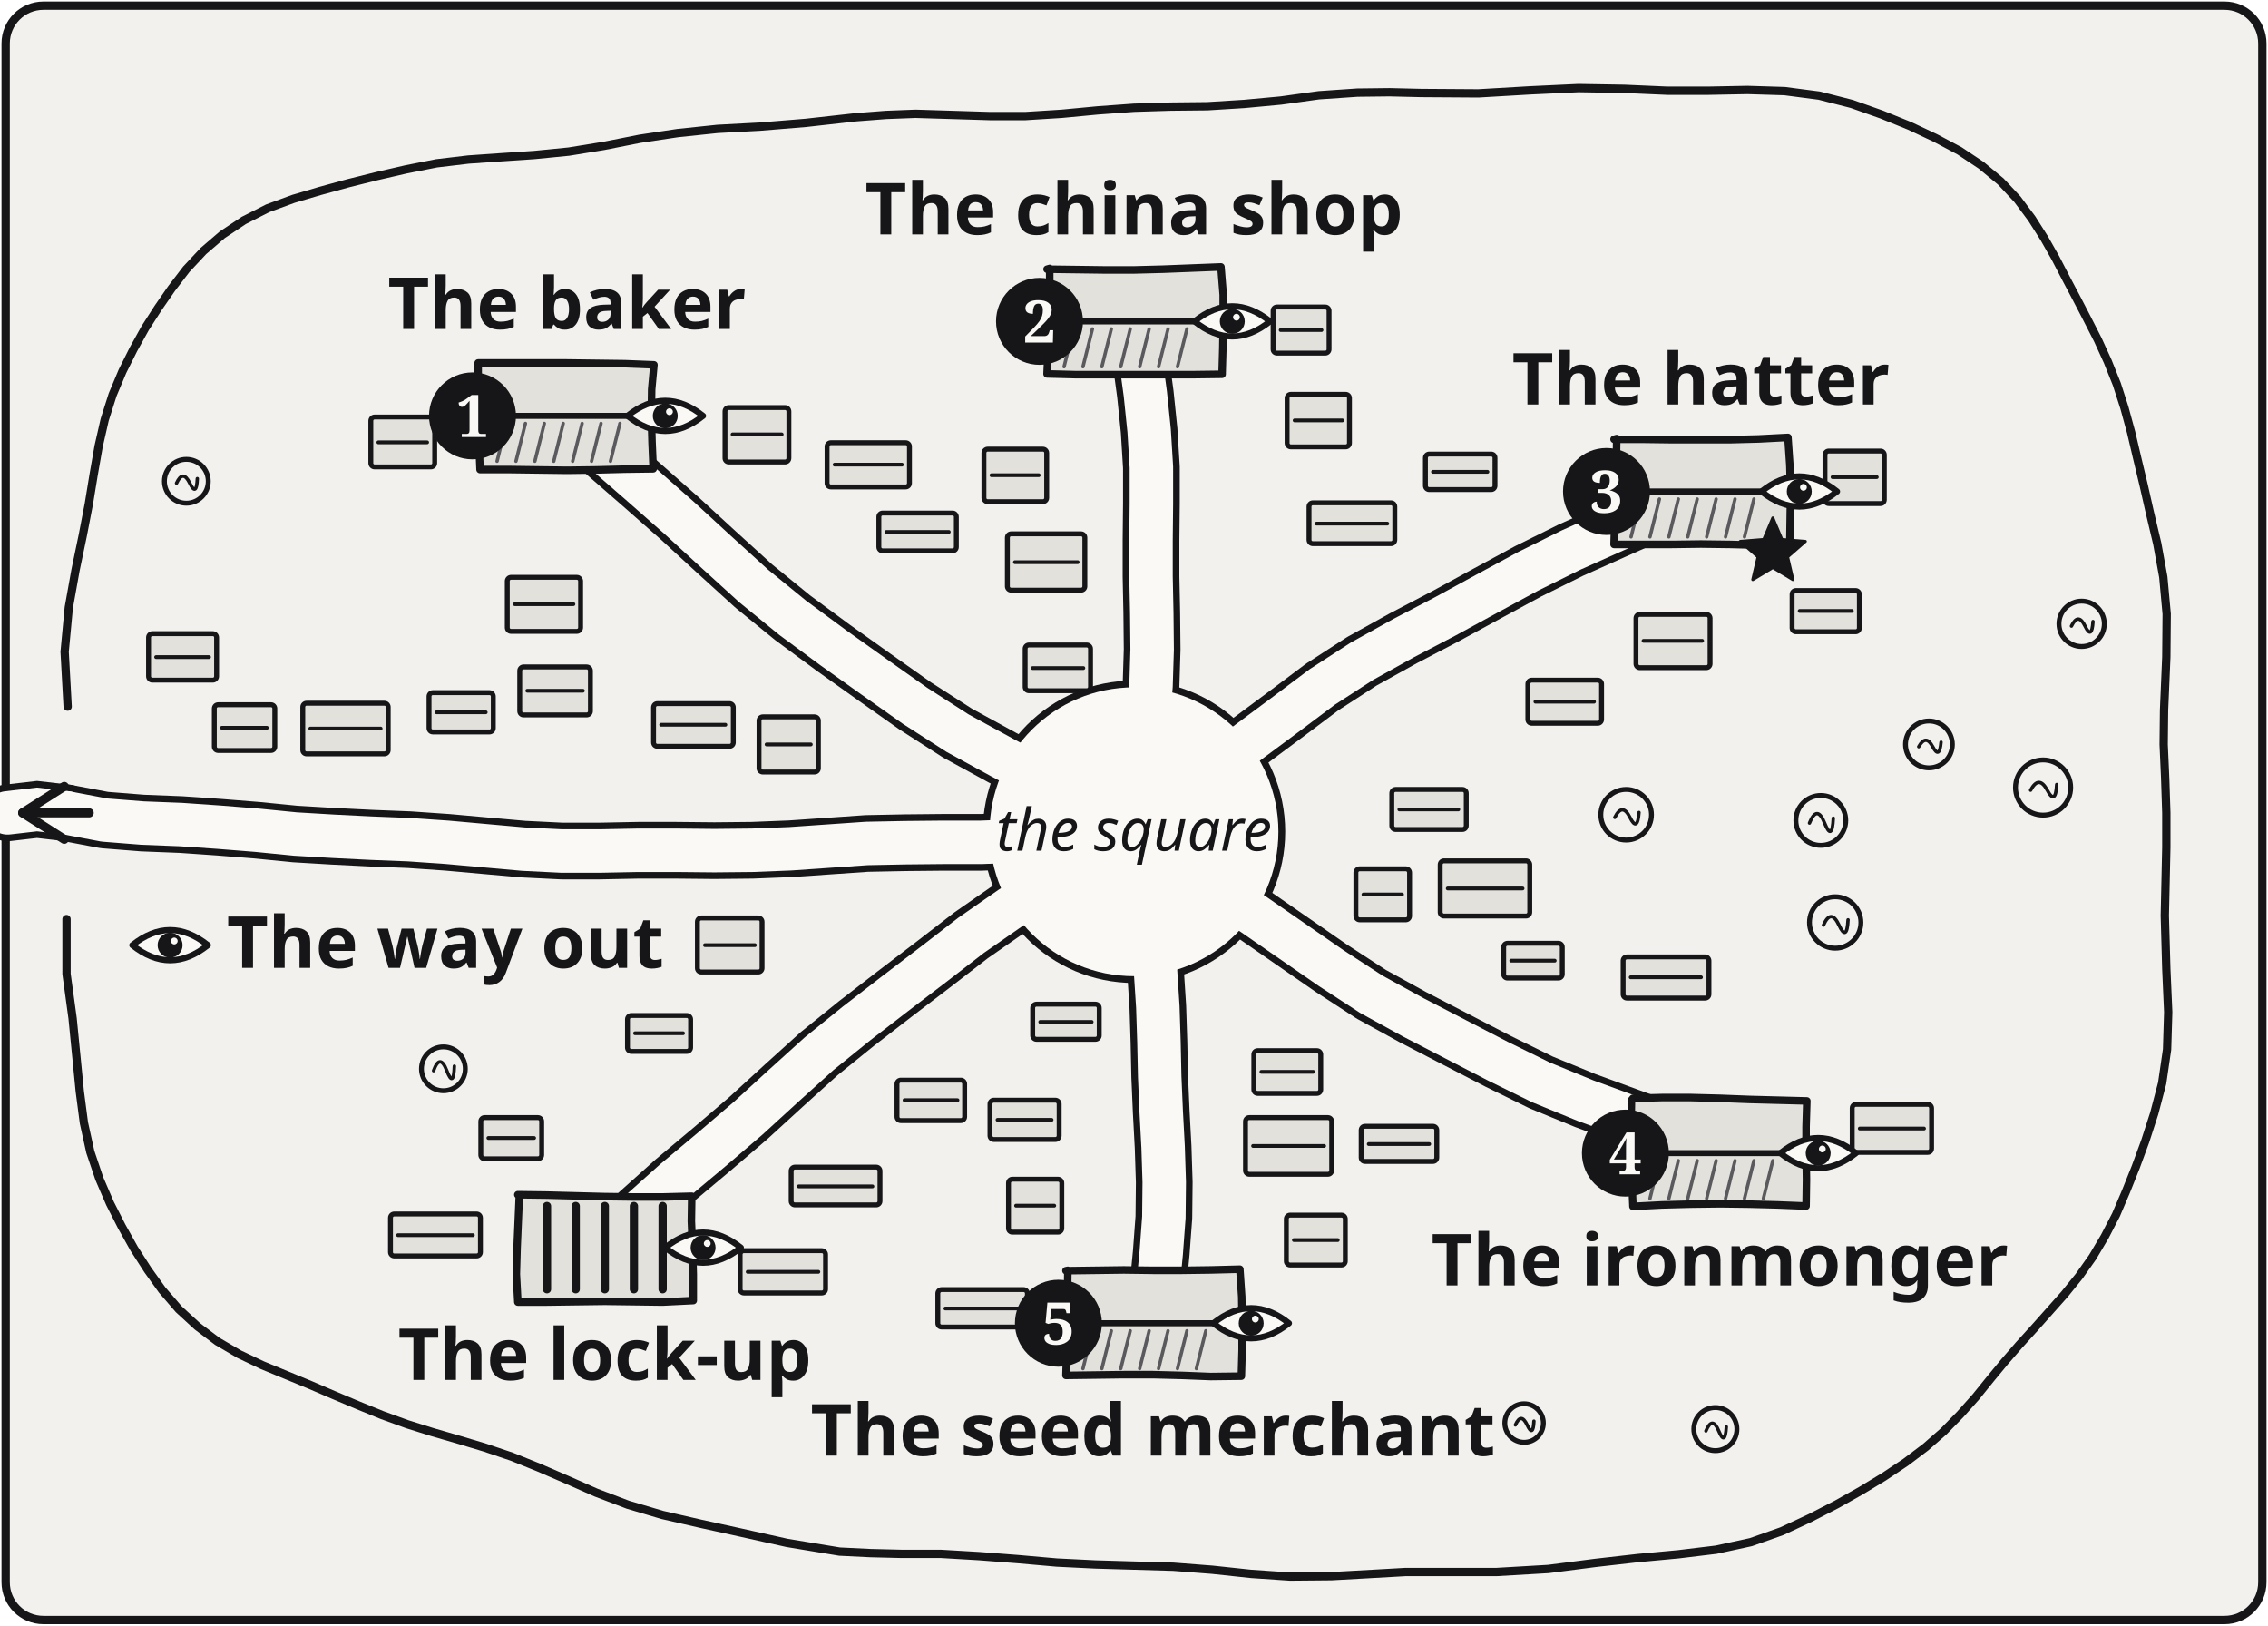
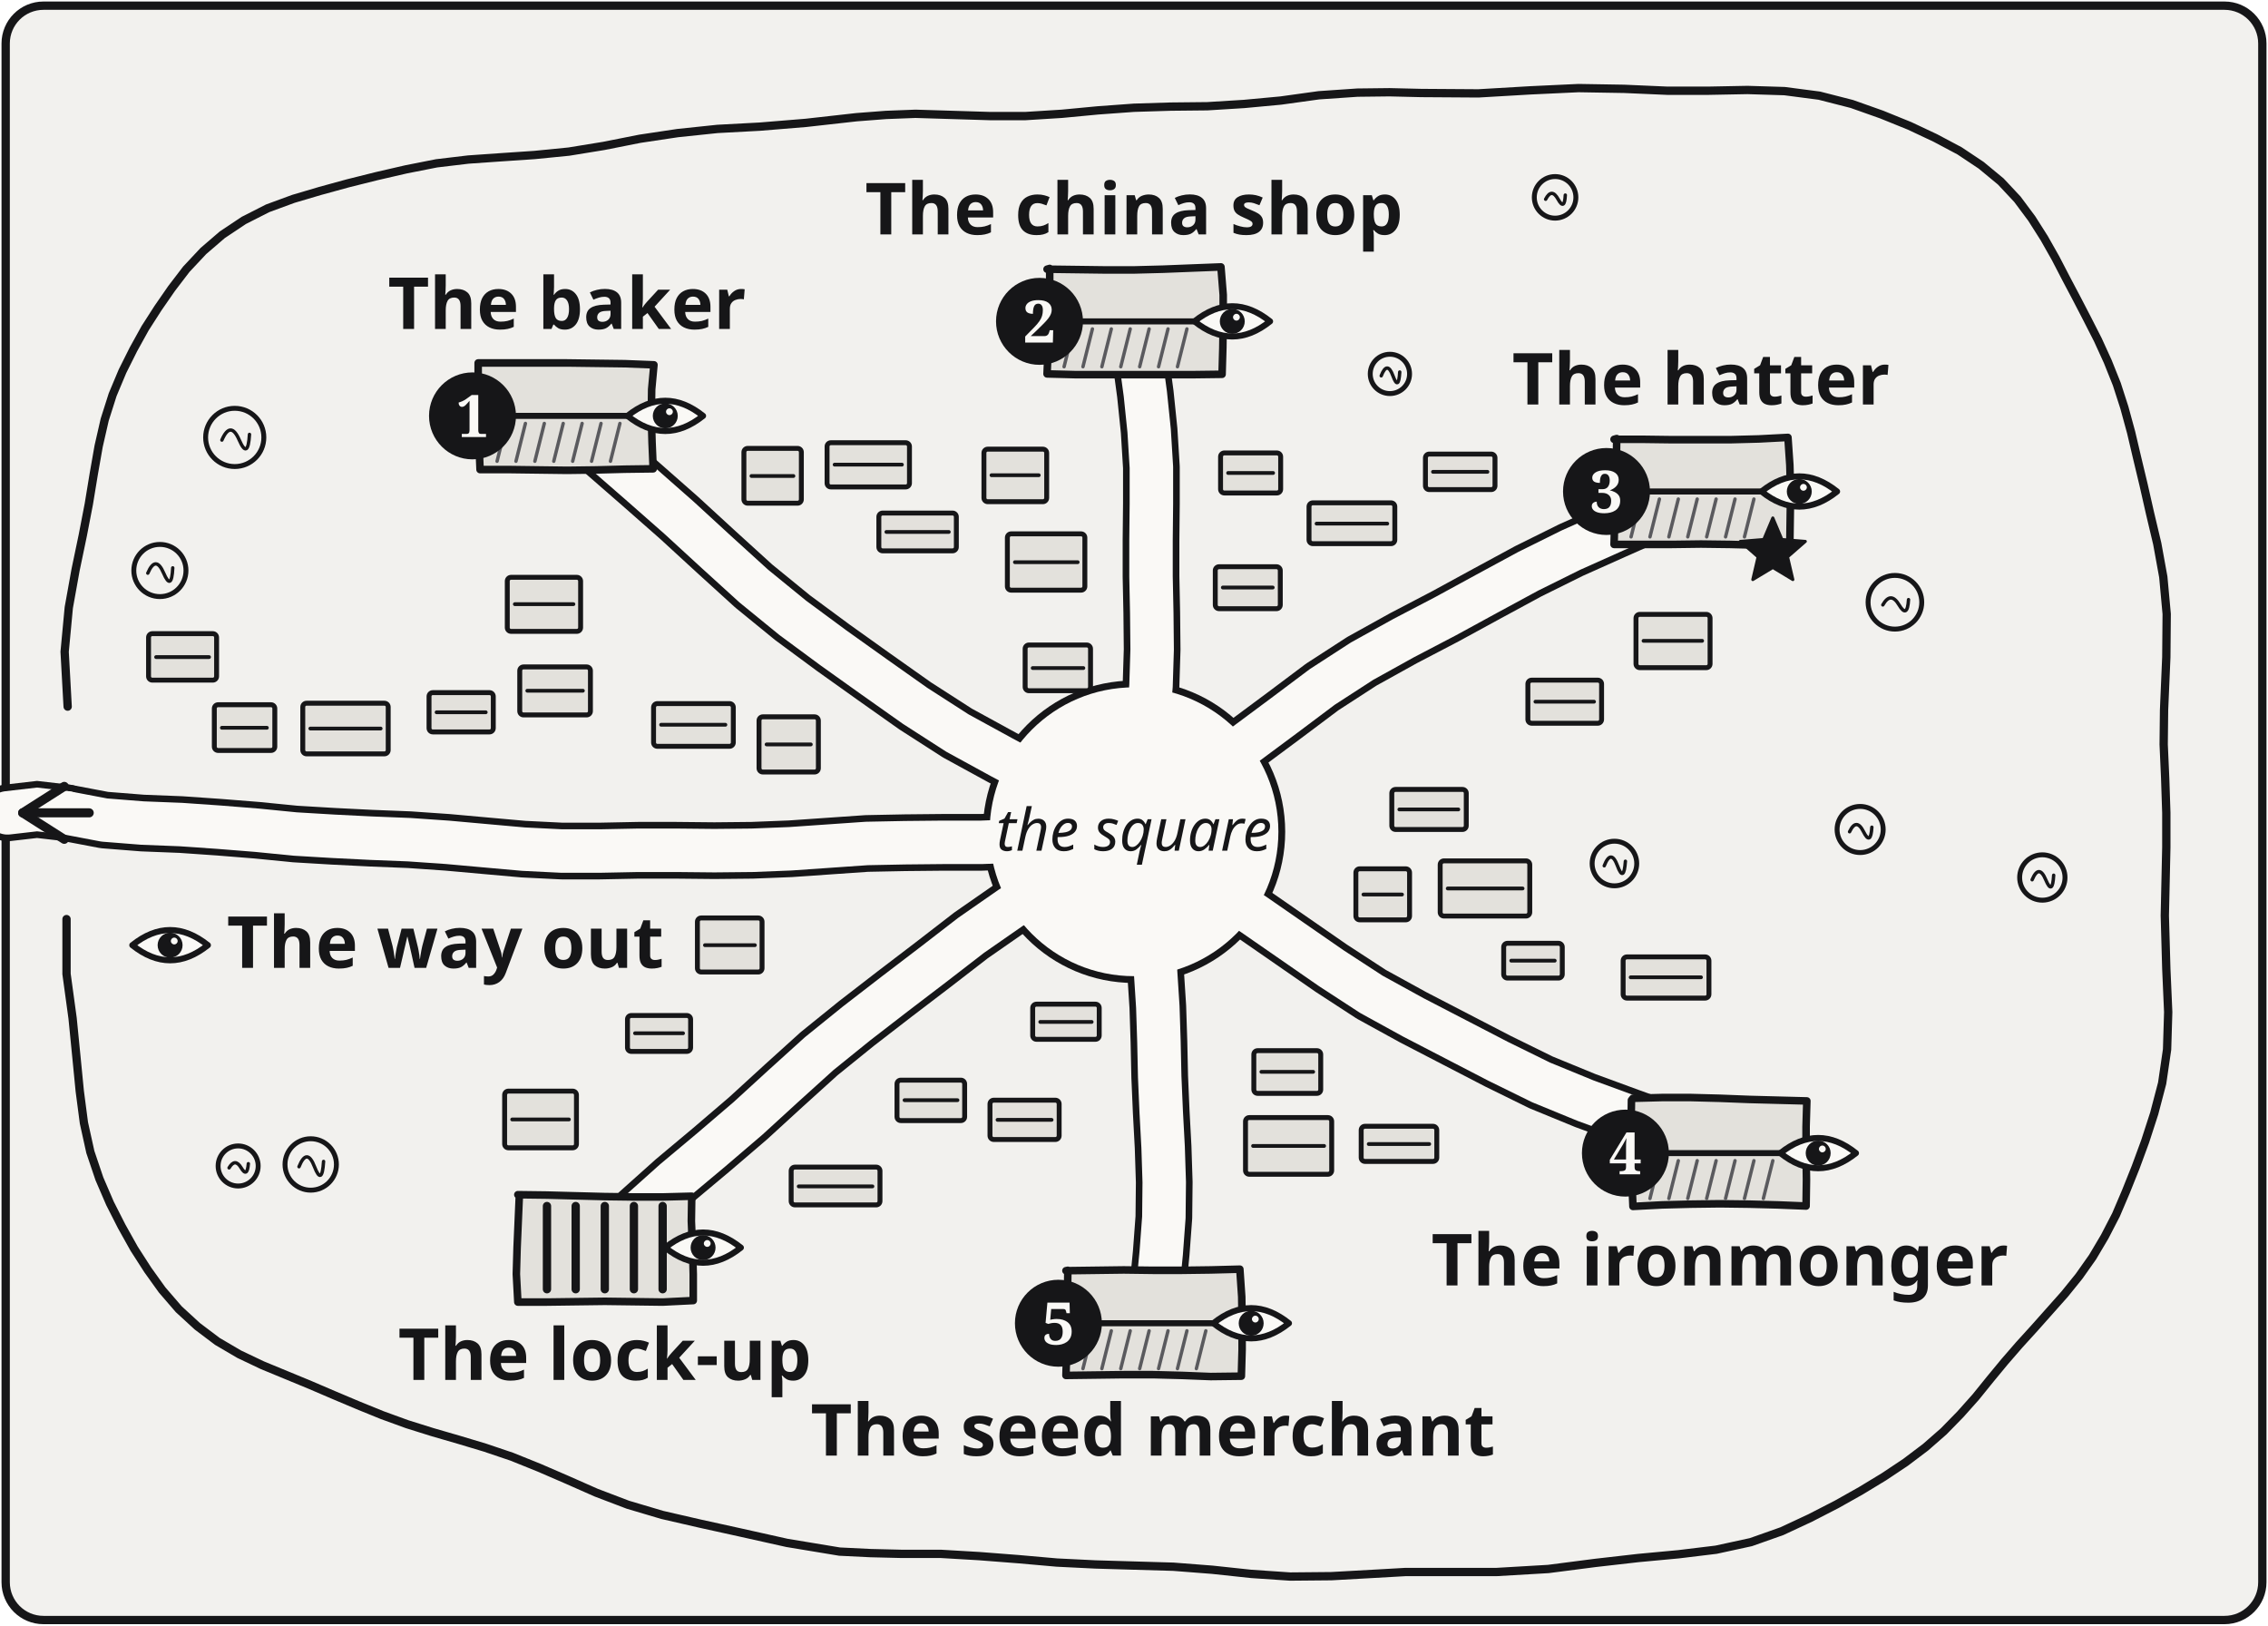
<svg xmlns="http://www.w3.org/2000/svg" viewBox="0 0 600 430" role="img" aria-labelledby="map-thistlewick-title">
  <rect x="1.5" y="1.5" width="597" height="427" rx="10" fill="#f2f1ee" stroke="#161618" stroke-width="2.2" />
  <path d="M17.9 186.9 L17.1 172.4 L18.2 160.7 L20 150.7 L21.9 141.6 L23.5 133.3 L24.8 125.4 L26.1 118 L27.7 111 L29.8 104.4 L32.4 98.2 L35.3 92.4 L38.4 86.8 L41.8 81.5 L45.4 76.3 L49.3 71.2 L53.8 66.4 L58.8 62.1 L64.5 58.3 L70.8 55.1 L77.6 52.6 L84.7 50.5 L92 48.5 L99.6 46.6 L107.4 44.8 L115.5 43.2 L123.9 42.2 L132.5 41.6 L141.4 41 L150.5 40.1 L159.7 38.6 L169.3 36.7 L179.3 35.2 L189.8 34.1 L201 33.5 L213.2 32.5 L226.6 31 L234.4 30.4 L242.2 30.1 L252 30.4 L261.8 30.7 L271.3 30.7 L280.9 30.1 L290.4 29.2 L300 28.5 L309.7 28.2 L319.4 28.1 L329.1 27.5 L338.8 26.6 L348.9 25.2 L359.1 24.5 L367.6 24.4 L376 24.6 L391.1 24.7 L404.8 23.9 L417.6 23.3 L429.7 23.5 L441.1 24 L451.9 24 L462.3 23.8 L472.1 24.1 L481.3 25.3 L489.9 27.5 L497.8 30.3 L505.2 33.3 L512 36.5 L518.4 39.9 L524.1 43.7 L529.3 48 L533.7 52.7 L537.5 57.8 L540.8 63 L543.8 68.3 L546.6 73.7 L549.4 79 L552.2 84.4 L555 89.9 L557.6 95.6 L560 101.6 L562 107.8 L563.8 114.4 L565.4 121.2 L567.1 128.3 L568.8 135.8 L570.7 143.8 L572.3 152.6 L573.2 162.4 L573.1 173.8 L572.5 187.8 L572.4 196.9 L572.8 205.9 L573.1 215 L573.1 224.1 L572.9 233.2 L572.7 242.2 L573.1 256.3 L573.6 267.7 L573.3 277.6 L572 286.5 L569.9 294.5 L567.5 301.9 L565 308.7 L562.4 315.2 L559.8 321.3 L556.8 327.1 L553.6 332.5 L550 337.6 L546.2 342.3 L542.2 346.8 L538.2 351.3 L534.2 355.7 L530.3 360.2 L526.5 364.8 L522.7 369.5 L518.6 374.1 L514.2 378.6 L509.4 382.8 L504.1 386.8 L498.4 390.6 L492.3 394.3 L485.9 397.9 L478.9 401.5 L471.4 405 L463.2 407.9 L454 409.9 L444.1 411.1 L433.4 412.1 L422 413.4 L409.6 415 L395.9 415.8 L388.2 415.8 L380.6 415.8 L371.8 415.8 L363 416.3 L352.2 416.9 L341.3 417 L331 416.3 L320.7 415.2 L310.4 414.4 L300 414.1 L289.8 413.8 L279.6 413.3 L269.4 412.4 L259.1 411.6 L248.9 411 L238.5 411 L230.3 410.8 L222.1 410.4 L208.2 408.1 L196.1 405.4 L185.2 403 L175.2 400.7 L166.1 398 L157.7 394.8 L150 391.4 L142.6 388.2 L135.4 385.3 L128.3 382.9 L121.3 380.8 L114.4 378.8 L107.7 376.7 L101.1 374.3 L94.7 371.7 L88.3 369 L82 366.3 L75.7 363.7 L69.4 361.1 L63.3 358.2 L57.5 354.8 L52.2 350.8 L47.3 346.3 L42.9 341.2 L39.1 335.9 L35.5 330.3 L32.2 324.4 L29.1 318.3 L26.3 311.8 L23.9 304.7 L22.2 297 L21.1 288.6 L20.2 279.4 L19.2 269.3 L17.6 257.6 L17.6 243.1" fill="none" stroke="#161618" stroke-width="2.2" stroke-linecap="round" />
  <path d="M300 220 L288.4 213.2 L276.8 206.6 L265 200.3 L253.3 193.9 L242.1 186.7 L231.2 179 L220.4 171.3 L209.7 163.4 L199.4 155 L189.5 146 L179.7 137 L169.7 128.2 L159.6 119.4 L150 110" fill="none" stroke="#161618" stroke-width="15" stroke-linecap="round" stroke-linejoin="round" />
  <path d="M300 220 L301.6 210.4 L302.7 200.7 L303.7 191.1 L304.5 181.4 L304.8 171.8 L304.7 162.1 L304.5 152.5 L304.5 142.9 L304.6 133.2 L304.6 123.6 L304 113.9 L303 104.2 L301.7 94.6 L300 85" fill="none" stroke="#161618" stroke-width="15" stroke-linecap="round" stroke-linejoin="round" />
  <path d="M300 220 L309.8 212 L319.6 204.2 L329.7 196.7 L339.8 189.2 L349.8 181.7 L360.3 174.9 L371.3 168.8 L382.4 163 L393.4 157 L404.3 151.1 L415.6 145.5 L427 140.4 L438.5 135.3 L450 130" fill="none" stroke="#161618" stroke-width="15" stroke-linecap="round" stroke-linejoin="round" />
  <path d="M300 220 L310.2 227.6 L320.8 234.8 L331.4 241.7 L341.8 248.9 L352.2 256.1 L362.8 263 L373.9 269.1 L385.1 274.9 L396.3 280.7 L407.7 286.3 L419.4 291.1 L431.4 295.5 L443.3 299.8 L455 305" fill="none" stroke="#161618" stroke-width="15" stroke-linecap="round" stroke-linejoin="round" />
  <path d="M300 220 L301.8 229.2 L303.2 238.5 L304.6 247.7 L305.7 257 L306.3 266.3 L306.6 275.6 L306.8 284.8 L307.2 294.1 L307.7 303.4 L308 312.7 L307.9 322 L307.2 331.4 L306.3 340.7 L305 350" fill="none" stroke="#161618" stroke-width="15" stroke-linecap="round" stroke-linejoin="round" />
  <path d="M300 220 L289.4 227.1 L278.3 233.5 L267.4 240.1 L256.9 247.4 L246.8 255.2 L236.7 262.9 L226.6 270.7 L216.7 278.7 L207.3 287.2 L197.9 295.8 L188.2 304.1 L178.4 312.3 L168.9 320.8 L160 330" fill="none" stroke="#161618" stroke-width="15" stroke-linecap="round" stroke-linejoin="round" />
  <path d="M300 220 L289.9 220.9 L279.8 221.7 L269.7 222.4 L259.6 222.8 L249.5 222.8 L239.4 222.9 L229.3 223.1 L219.2 223.8 L209.1 224.5 L199 224.9 L189 225 L178.9 224.9 L168.8 224.9 L158.7 225.1 L148.6 225.1 L138.5 224.6 L128.4 223.7 L118.4 222.8 L108.3 222.1 L98.2 221.7 L88.2 221.2 L78.1 220.6 L68 219.6 L58 218.8 L47.9 218.1 L37.7 217.7 L27.6 216.9 L17.6 215" fill="none" stroke="#161618" stroke-width="15" stroke-linecap="round" stroke-linejoin="round" />
  <path d="M17.6 215 L9.8 214.1 L2 215" fill="none" stroke="#161618" stroke-width="15" stroke-linecap="round" />
  <circle cx="300" cy="220" r="40" fill="#161618" />
  <path d="M300 220 L288.4 213.2 L276.8 206.6 L265 200.3 L253.3 193.9 L242.1 186.7 L231.2 179 L220.4 171.3 L209.7 163.4 L199.4 155 L189.5 146 L179.7 137 L169.7 128.2 L159.6 119.4 L150 110" fill="none" stroke="#faf9f6" stroke-width="11.5" stroke-linecap="round" stroke-linejoin="round" />
  <path d="M300 220 L301.6 210.4 L302.7 200.7 L303.7 191.1 L304.5 181.4 L304.8 171.8 L304.7 162.1 L304.5 152.5 L304.5 142.9 L304.6 133.2 L304.6 123.6 L304 113.9 L303 104.2 L301.7 94.6 L300 85" fill="none" stroke="#faf9f6" stroke-width="11.5" stroke-linecap="round" stroke-linejoin="round" />
  <path d="M300 220 L309.8 212 L319.6 204.2 L329.7 196.7 L339.8 189.2 L349.8 181.7 L360.3 174.9 L371.3 168.8 L382.4 163 L393.4 157 L404.3 151.1 L415.6 145.5 L427 140.4 L438.5 135.3 L450 130" fill="none" stroke="#faf9f6" stroke-width="11.5" stroke-linecap="round" stroke-linejoin="round" />
  <path d="M300 220 L310.2 227.6 L320.8 234.8 L331.4 241.7 L341.8 248.9 L352.2 256.1 L362.8 263 L373.9 269.1 L385.1 274.9 L396.3 280.7 L407.7 286.3 L419.4 291.1 L431.4 295.5 L443.3 299.8 L455 305" fill="none" stroke="#faf9f6" stroke-width="11.5" stroke-linecap="round" stroke-linejoin="round" />
  <path d="M300 220 L301.8 229.2 L303.2 238.5 L304.6 247.7 L305.7 257 L306.3 266.3 L306.6 275.6 L306.8 284.8 L307.2 294.1 L307.7 303.4 L308 312.7 L307.9 322 L307.2 331.4 L306.3 340.7 L305 350" fill="none" stroke="#faf9f6" stroke-width="11.5" stroke-linecap="round" stroke-linejoin="round" />
  <path d="M300 220 L289.4 227.1 L278.3 233.5 L267.4 240.1 L256.9 247.4 L246.8 255.2 L236.7 262.9 L226.6 270.7 L216.7 278.7 L207.3 287.2 L197.9 295.8 L188.2 304.1 L178.4 312.3 L168.9 320.8 L160 330" fill="none" stroke="#faf9f6" stroke-width="11.5" stroke-linecap="round" stroke-linejoin="round" />
  <path d="M300 220 L289.9 220.9 L279.8 221.7 L269.7 222.4 L259.6 222.8 L249.5 222.8 L239.4 222.9 L229.3 223.1 L219.2 223.8 L209.1 224.5 L199 224.9 L189 225 L178.9 224.9 L168.8 224.9 L158.7 225.1 L148.6 225.1 L138.5 224.6 L128.4 223.7 L118.4 222.8 L108.3 222.1 L98.2 221.7 L88.2 221.2 L78.1 220.6 L68 219.6 L58 218.8 L47.9 218.1 L37.7 217.7 L27.6 216.9 L17.6 215" fill="none" stroke="#faf9f6" stroke-width="11.5" stroke-linecap="round" stroke-linejoin="round" />
  <path d="M17.6 215 L9.8 214.1 L2 215" fill="none" stroke="#faf9f6" stroke-width="11.5" stroke-linecap="round" />
  <circle cx="300" cy="220" r="38.2" fill="#faf9f6" />
  <rect x="266.5" y="141.2" width="20.5" height="14.9" rx="1" fill="#e3e1dc" stroke="#161618" stroke-width="1.3" />
  <path d="M268.5 148.7 L285.1 148.7" stroke="#161618" stroke-width="1" stroke-linecap="round" />
  <rect x="346.3" y="133" width="22.7" height="10.8" rx="1" fill="#e3e1dc" stroke="#161618" stroke-width="1.3" />
  <path d="M348.3 138.5 L367 138.5" stroke="#161618" stroke-width="1" stroke-linecap="round" />
  <rect x="134.2" y="152.7" width="19.4" height="14.3" rx="1" fill="#e3e1dc" stroke="#161618" stroke-width="1.3" />
  <path d="M136.2 159.8 L151.7 159.8" stroke="#161618" stroke-width="1" stroke-linecap="round" />
  <rect x="39.3" y="167.6" width="18" height="12.3" rx="1" fill="#e3e1dc" stroke="#161618" stroke-width="1.3" />
  <path d="M41.3 173.8 L55.3 173.8" stroke="#161618" stroke-width="1" stroke-linecap="round" />
-   <rect x="248.1" y="341.1" width="23.7" height="9.9" rx="1" fill="#e3e1dc" stroke="#161618" stroke-width="1.3" />
-   <path d="M250.1 346.1 L269.8 346.1" stroke="#161618" stroke-width="1" stroke-linecap="round" />
  <rect x="329.5" y="295.6" width="22.8" height="15" rx="1" fill="#e3e1dc" stroke="#161618" stroke-width="1.3" />
  <path d="M331.5 303.1 L350.3 303.1" stroke="#161618" stroke-width="1" stroke-linecap="round" />
  <rect x="381" y="227.7" width="23.7" height="14.6" rx="1" fill="#e3e1dc" stroke="#161618" stroke-width="1.3" />
  <path d="M383 235 L402.8 235" stroke="#161618" stroke-width="1" stroke-linecap="round" />
  <rect x="172.9" y="186.1" width="21.1" height="11.3" rx="1" fill="#e3e1dc" stroke="#161618" stroke-width="1.3" />
  <path d="M174.9 191.7 L191.9 191.7" stroke="#161618" stroke-width="1" stroke-linecap="round" />
  <rect x="432.8" y="162.5" width="19.6" height="14.1" rx="1" fill="#e3e1dc" stroke="#161618" stroke-width="1.3" />
  <path d="M434.8 169.5 L450.3 169.5" stroke="#161618" stroke-width="1" stroke-linecap="round" />
  <rect x="56.7" y="186.4" width="16" height="12.1" rx="1" fill="#e3e1dc" stroke="#161618" stroke-width="1.3" />
  <path d="M58.7 192.5 L70.6 192.5" stroke="#161618" stroke-width="1" stroke-linecap="round" />
  <rect x="377.1" y="120.1" width="18.4" height="9.4" rx="1" fill="#e3e1dc" stroke="#161618" stroke-width="1.3" />
  <path d="M379.1 124.8 L393.5 124.8" stroke="#161618" stroke-width="1" stroke-linecap="round" />
-   <rect x="340.5" y="104.3" width="16.5" height="13.9" rx="1" fill="#e3e1dc" stroke="#161618" stroke-width="1.3" />
-   <path d="M342.5 111.2 L355.1 111.2" stroke="#161618" stroke-width="1" stroke-linecap="round" />
  <rect x="397.8" y="249.5" width="15.5" height="9.2" rx="1" fill="#e3e1dc" stroke="#161618" stroke-width="1.3" />
  <path d="M399.8 254.1 L411.3 254.1" stroke="#161618" stroke-width="1" stroke-linecap="round" />
  <rect x="261.9" y="291" width="18.3" height="10.4" rx="1" fill="#e3e1dc" stroke="#161618" stroke-width="1.3" />
  <path d="M263.9 296.2 L278.2 296.2" stroke="#161618" stroke-width="1" stroke-linecap="round" />
  <rect x="260.3" y="118.8" width="16.6" height="13.9" rx="1" fill="#e3e1dc" stroke="#161618" stroke-width="1.3" />
  <path d="M262.3 125.7 L274.8 125.7" stroke="#161618" stroke-width="1" stroke-linecap="round" />
-   <rect x="340.3" y="321.4" width="15.6" height="13.2" rx="1" fill="#e3e1dc" stroke="#161618" stroke-width="1.3" />
-   <path d="M342.3 328 L353.9 328" stroke="#161618" stroke-width="1" stroke-linecap="round" />
-   <rect x="191.8" y="107.8" width="16.9" height="14.4" rx="1" fill="#e3e1dc" stroke="#161618" stroke-width="1.3" />
-   <path d="M193.8 114.9 L206.8 114.9" stroke="#161618" stroke-width="1" stroke-linecap="round" />
  <rect x="113.5" y="183.2" width="17" height="10.4" rx="1" fill="#e3e1dc" stroke="#161618" stroke-width="1.3" />
  <path d="M115.5 188.4 L128.5 188.4" stroke="#161618" stroke-width="1" stroke-linecap="round" />
  <rect x="218.8" y="117.1" width="21.8" height="11.7" rx="1" fill="#e3e1dc" stroke="#161618" stroke-width="1.3" />
  <path d="M220.8 122.9 L238.6 122.9" stroke="#161618" stroke-width="1" stroke-linecap="round" />
  <rect x="368.2" y="208.8" width="19.7" height="10.6" rx="1" fill="#e3e1dc" stroke="#161618" stroke-width="1.3" />
  <path d="M370.2 214.1 L385.8 214.1" stroke="#161618" stroke-width="1" stroke-linecap="round" />
-   <rect x="195.8" y="330.8" width="22.6" height="11.2" rx="1" fill="#e3e1dc" stroke="#161618" stroke-width="1.3" />
-   <path d="M197.8 336.4 L216.5 336.4" stroke="#161618" stroke-width="1" stroke-linecap="round" />
  <rect x="273.2" y="265.6" width="17.6" height="9.3" rx="1" fill="#e3e1dc" stroke="#161618" stroke-width="1.3" />
  <path d="M275.2 270.3 L288.8 270.3" stroke="#161618" stroke-width="1" stroke-linecap="round" />
  <rect x="404.2" y="179.9" width="19.5" height="11.4" rx="1" fill="#e3e1dc" stroke="#161618" stroke-width="1.3" />
  <path d="M406.2 185.6 L421.7 185.6" stroke="#161618" stroke-width="1" stroke-linecap="round" />
  <rect x="166" y="268.6" width="16.7" height="9.5" rx="1" fill="#e3e1dc" stroke="#161618" stroke-width="1.3" />
  <path d="M168 273.3 L180.7 273.3" stroke="#161618" stroke-width="1" stroke-linecap="round" />
-   <rect x="127.2" y="295.6" width="16.1" height="10.9" rx="1" fill="#e3e1dc" stroke="#161618" stroke-width="1.3" />
-   <path d="M129.2 301 L141.3 301" stroke="#161618" stroke-width="1" stroke-linecap="round" />
  <rect x="137.5" y="176.4" width="18.7" height="12.7" rx="1" fill="#e3e1dc" stroke="#161618" stroke-width="1.3" />
  <path d="M139.5 182.7 L154.2 182.7" stroke="#161618" stroke-width="1" stroke-linecap="round" />
  <rect x="232.5" y="135.7" width="20.5" height="10" rx="1" fill="#e3e1dc" stroke="#161618" stroke-width="1.3" />
  <path d="M234.5 140.7 L251 140.7" stroke="#161618" stroke-width="1" stroke-linecap="round" />
-   <rect x="482.8" y="119.3" width="15.7" height="13.9" rx="1" fill="#e3e1dc" stroke="#161618" stroke-width="1.3" />
-   <path d="M484.8 126.2 L496.5 126.2" stroke="#161618" stroke-width="1" stroke-linecap="round" />
-   <rect x="103.3" y="321.1" width="23.8" height="11.1" rx="1" fill="#e3e1dc" stroke="#161618" stroke-width="1.3" />
-   <path d="M105.3 326.7 L125.1 326.7" stroke="#161618" stroke-width="1" stroke-linecap="round" />
+   <rect x="322.9" y="119.8" width="15.9" height="10.6" rx="1" fill="#e3e1dc" stroke="#161618" stroke-width="1.3" />
+   <path d="M324.9 125.1 L336.8 125.1" stroke="#161618" stroke-width="1" stroke-linecap="round" />
  <rect x="358.7" y="229.8" width="14.2" height="13.5" rx="1" fill="#e3e1dc" stroke="#161618" stroke-width="1.3" />
  <path d="M360.7 236.6 L370.9 236.6" stroke="#161618" stroke-width="1" stroke-linecap="round" />
  <rect x="360.1" y="297.9" width="20" height="9.3" rx="1" fill="#e3e1dc" stroke="#161618" stroke-width="1.3" />
  <path d="M362.1 302.6 L378.1 302.6" stroke="#161618" stroke-width="1" stroke-linecap="round" />
+   <rect x="133.5" y="288.6" width="19" height="15" rx="1" fill="#e3e1dc" stroke="#161618" stroke-width="1.3" />
+   <path d="M135.5 296.1 L150.5 296.1" stroke="#161618" stroke-width="1" stroke-linecap="round" />
  <rect x="429.4" y="253.1" width="22.7" height="10.9" rx="1" fill="#e3e1dc" stroke="#161618" stroke-width="1.3" />
  <path d="M431.4 258.5 L450 258.5" stroke="#161618" stroke-width="1" stroke-linecap="round" />
-   <rect x="266.8" y="311.9" width="14.1" height="14" rx="1" fill="#e3e1dc" stroke="#161618" stroke-width="1.3" />
-   <path d="M268.8 318.9 L278.9 318.9" stroke="#161618" stroke-width="1" stroke-linecap="round" />
  <rect x="209.3" y="308.7" width="23.5" height="10" rx="1" fill="#e3e1dc" stroke="#161618" stroke-width="1.3" />
  <path d="M211.3 313.8 L230.8 313.8" stroke="#161618" stroke-width="1" stroke-linecap="round" />
  <rect x="237.3" y="285.7" width="17.9" height="10.7" rx="1" fill="#e3e1dc" stroke="#161618" stroke-width="1.3" />
  <path d="M239.3 291 L253.3 291" stroke="#161618" stroke-width="1" stroke-linecap="round" />
-   <rect x="98.1" y="110.3" width="16.9" height="13.2" rx="1" fill="#e3e1dc" stroke="#161618" stroke-width="1.3" />
-   <path d="M100.1 117 L113 117" stroke="#161618" stroke-width="1" stroke-linecap="round" />
-   <rect x="490" y="292.1" width="21" height="12.7" rx="1" fill="#e3e1dc" stroke="#161618" stroke-width="1.3" />
-   <path d="M492 298.5 L509 298.5" stroke="#161618" stroke-width="1" stroke-linecap="round" />
-   <rect x="474.1" y="156.2" width="17.8" height="10.9" rx="1" fill="#e3e1dc" stroke="#161618" stroke-width="1.3" />
-   <path d="M476.1 161.6 L489.9 161.6" stroke="#161618" stroke-width="1" stroke-linecap="round" />
  <rect x="80.1" y="186" width="22.6" height="13.4" rx="1" fill="#e3e1dc" stroke="#161618" stroke-width="1.3" />
  <path d="M82.1 192.7 L100.7 192.7" stroke="#161618" stroke-width="1" stroke-linecap="round" />
  <rect x="184.5" y="242.8" width="17.1" height="14.3" rx="1" fill="#e3e1dc" stroke="#161618" stroke-width="1.3" />
  <path d="M186.5 250 L199.7 250" stroke="#161618" stroke-width="1" stroke-linecap="round" />
  <rect x="200.8" y="189.6" width="15.7" height="14.6" rx="1" fill="#e3e1dc" stroke="#161618" stroke-width="1.3" />
  <path d="M202.8 196.9 L214.5 196.9" stroke="#161618" stroke-width="1" stroke-linecap="round" />
  <rect x="271.2" y="170.6" width="17.3" height="12.1" rx="1" fill="#e3e1dc" stroke="#161618" stroke-width="1.3" />
  <path d="M273.2 176.7 L286.6 176.7" stroke="#161618" stroke-width="1" stroke-linecap="round" />
+   <rect x="196.8" y="118.6" width="15.2" height="14.5" rx="1" fill="#e3e1dc" stroke="#161618" stroke-width="1.3" />
+   <path d="M198.8 125.9 L209.9 125.9" stroke="#161618" stroke-width="1" stroke-linecap="round" />
  <rect x="331.7" y="277.9" width="17.7" height="11.3" rx="1" fill="#e3e1dc" stroke="#161618" stroke-width="1.3" />
  <path d="M333.7 283.5 L347.4 283.5" stroke="#161618" stroke-width="1" stroke-linecap="round" />
-   <rect x="336.8" y="81.2" width="14.8" height="12.2" rx="1" fill="#e3e1dc" stroke="#161618" stroke-width="1.3" />
-   <path d="M338.8 87.3 L349.6 87.3" stroke="#161618" stroke-width="1" stroke-linecap="round" />
-   <circle cx="550.7" cy="165" r="6" fill="#f2f1ee" stroke="#161618" stroke-width="1.3" />
-   <path d="M548 165.6 q1.8 -3.7 3.6 0 t2.1 -1.2" fill="none" stroke="#161618" stroke-width="0.9" stroke-linecap="round" />
-   <circle cx="403.2" cy="376.4" r="5.1" fill="#f2f1ee" stroke="#161618" stroke-width="1.3" />
-   <path d="M400.9 376.9 q1.5 -3.4 3.1 0 t1.8 -1" fill="none" stroke="#161618" stroke-width="0.9" stroke-linecap="round" />
-   <circle cx="453.8" cy="378" r="5.7" fill="#f2f1ee" stroke="#161618" stroke-width="1.3" />
-   <path d="M451.3 378.5 q1.7 -4.1 3.4 0 t2 -1.1" fill="none" stroke="#161618" stroke-width="0.9" stroke-linecap="round" />
-   <circle cx="430.2" cy="215.5" r="6.7" fill="#f2f1ee" stroke="#161618" stroke-width="1.3" />
-   <path d="M427.2 216.2 q2 -4 4 0 t2.4 -1.3" fill="none" stroke="#161618" stroke-width="0.9" stroke-linecap="round" />
-   <circle cx="117.3" cy="282.7" r="5.8" fill="#f2f1ee" stroke="#161618" stroke-width="1.3" />
-   <path d="M114.7 283.2 q1.7 -4.7 3.5 0 t2 -1.2" fill="none" stroke="#161618" stroke-width="0.9" stroke-linecap="round" />
-   <circle cx="481.7" cy="217" r="6.6" fill="#f2f1ee" stroke="#161618" stroke-width="1.3" />
-   <path d="M478.7 217.7 q2 -5 4 0 t2.3 -1.3" fill="none" stroke="#161618" stroke-width="0.9" stroke-linecap="round" />
-   <circle cx="485.5" cy="244" r="6.8" fill="#f2f1ee" stroke="#161618" stroke-width="1.3" />
-   <path d="M482.4 244.7 q2 -4.5 4.1 0 t2.4 -1.4" fill="none" stroke="#161618" stroke-width="0.9" stroke-linecap="round" />
-   <circle cx="49.3" cy="127.3" r="5.8" fill="#f2f1ee" stroke="#161618" stroke-width="1.3" />
-   <path d="M46.7 127.8 q1.7 -3.7 3.5 0 t2 -1.2" fill="none" stroke="#161618" stroke-width="0.9" stroke-linecap="round" />
-   <circle cx="510.3" cy="196.9" r="6.2" fill="#f2f1ee" stroke="#161618" stroke-width="1.3" />
-   <path d="M507.6 197.5 q1.9 -3.4 3.7 0 t2.2 -1.2" fill="none" stroke="#161618" stroke-width="0.9" stroke-linecap="round" />
-   <circle cx="540.5" cy="208.3" r="7.3" fill="#f2f1ee" stroke="#161618" stroke-width="1.3" />
-   <path d="M537.2 209 q2.2 -4.1 4.4 0 t2.5 -1.5" fill="none" stroke="#161618" stroke-width="0.9" stroke-linecap="round" />
+   <rect x="321.5" y="149.9" width="17.2" height="11.1" rx="1" fill="#e3e1dc" stroke="#161618" stroke-width="1.3" />
+   <path d="M323.5 155.4 L336.7 155.4" stroke="#161618" stroke-width="1" stroke-linecap="round" />
+   <circle cx="540.3" cy="232.1" r="6" fill="#f2f1ee" stroke="#161618" stroke-width="1.3" />
+   <path d="M537.6 232.7 q1.8 -4.3 3.6 0 t2.1 -1.2" fill="none" stroke="#161618" stroke-width="0.9" stroke-linecap="round" />
+   <circle cx="492.1" cy="219.4" r="6.1" fill="#f2f1ee" stroke="#161618" stroke-width="1.3" />
+   <path d="M489.3 220 q1.8 -3.8 3.7 0 t2.2 -1.2" fill="none" stroke="#161618" stroke-width="0.9" stroke-linecap="round" />
+   <circle cx="63" cy="308.4" r="5.3" fill="#f2f1ee" stroke="#161618" stroke-width="1.3" />
+   <path d="M60.6 308.9 q1.6 -2.7 3.2 0 t1.9 -1.1" fill="none" stroke="#161618" stroke-width="0.9" stroke-linecap="round" />
+   <circle cx="501.3" cy="159.3" r="7.1" fill="#f2f1ee" stroke="#161618" stroke-width="1.3" />
+   <path d="M498.1 160 q2.1 -3.7 4.3 0 t2.5 -1.4" fill="none" stroke="#161618" stroke-width="0.9" stroke-linecap="round" />
+   <circle cx="427.1" cy="228.4" r="5.9" fill="#f2f1ee" stroke="#161618" stroke-width="1.3" />
+   <path d="M424.4 229 q1.8 -4.6 3.5 0 t2.1 -1.2" fill="none" stroke="#161618" stroke-width="0.9" stroke-linecap="round" />
+   <circle cx="42.3" cy="150.9" r="6.9" fill="#f2f1ee" stroke="#161618" stroke-width="1.3" />
+   <path d="M39.1 151.6 q2.1 -4.9 4.2 0 t2.4 -1.4" fill="none" stroke="#161618" stroke-width="0.9" stroke-linecap="round" />
+   <circle cx="82.2" cy="308" r="6.8" fill="#f2f1ee" stroke="#161618" stroke-width="1.3" />
+   <path d="M79.1 308.6 q2.1 -5.2 4.1 0 t2.4 -1.4" fill="none" stroke="#161618" stroke-width="0.9" stroke-linecap="round" />
+   <circle cx="62.1" cy="115.7" r="7.7" fill="#f2f1ee" stroke="#161618" stroke-width="1.3" />
+   <path d="M58.7 116.4 q2.3 -5.3 4.6 0 t2.7 -1.5" fill="none" stroke="#161618" stroke-width="0.9" stroke-linecap="round" />
+   <circle cx="367.7" cy="98.9" r="5.2" fill="#f2f1ee" stroke="#161618" stroke-width="1.3" />
+   <path d="M365.4 99.4 q1.6 -4.1 3.1 0 t1.8 -1" fill="none" stroke="#161618" stroke-width="0.9" stroke-linecap="round" />
+   <circle cx="411.4" cy="52.2" r="5.5" fill="#f2f1ee" stroke="#161618" stroke-width="1.3" />
+   <path d="M408.9 52.7 q1.6 -3.1 3.3 0 t1.9 -1.1" fill="none" stroke="#161618" stroke-width="0.9" stroke-linecap="round" />
  <path d="M23.6 215 L6 215" stroke="#161618" stroke-width="2.4" stroke-linecap="round" />
  <path d="M17 208 L6 215 L17 222" fill="none" stroke="#161618" stroke-width="2.4" stroke-linecap="round" stroke-linejoin="round" />
  <g class="mark">
    <g transform="translate(45 250) scale(1)">
      <path d="M-10 0 Q0 -8 10 0 Q0 8 -10 0 Z" fill="#faf9f6" stroke="#161618" stroke-width="1.6" stroke-linejoin="round" />
      <circle r="3.3" fill="#161618" />
      <circle cx="1.1" cy="-1.1" r="0.9" fill="#faf9f6" />
    </g>
  </g>
  <path d="M127 96 L134.7 96 L142.3 96 L150 96 L157.7 96.1 L165.3 96.2 L173 96.5 L172.4 103 L172.3 110 L172.5 117 L172.8 124 L165.3 124.1 L157.7 124.3 L150 124.4 L142.3 124.3 L134.7 124.2 L127 124.2 L126.7 117 L126.6 110 L126.5 103 L126.5 96 Z" fill="#e3e1dc" stroke="#161618" stroke-width="2" stroke-linejoin="round" />
  <path d="M131 110 L169 110" stroke="#161618" stroke-width="1.6" stroke-linecap="round" />
  <path d="M134 112 L131.5 122" stroke="#5a5a5e" stroke-width="0.9" stroke-linecap="round" />
  <path d="M139 112 L136.5 122" stroke="#5a5a5e" stroke-width="0.9" stroke-linecap="round" />
  <path d="M144 112 L141.5 122" stroke="#5a5a5e" stroke-width="0.9" stroke-linecap="round" />
  <path d="M149 112 L146.5 122" stroke="#5a5a5e" stroke-width="0.9" stroke-linecap="round" />
  <path d="M154 112 L151.5 122" stroke="#5a5a5e" stroke-width="0.9" stroke-linecap="round" />
  <path d="M159 112 L156.5 122" stroke="#5a5a5e" stroke-width="0.9" stroke-linecap="round" />
  <path d="M164 112 L161.5 122" stroke="#5a5a5e" stroke-width="0.9" stroke-linecap="round" />
  <circle cx="125" cy="110" r="11.5" fill="#161618" />
  <text x="125" y="115.6" font-family="'Fraunces', Georgia, serif" font-weight="800" font-size="15.5" fill="#faf9f6" text-anchor="middle">1</text>
  <g class="mark">
    <g transform="translate(176 110) scale(1)">
      <path d="M-10 0 Q0 -8 10 0 Q0 8 -10 0 Z" fill="#faf9f6" stroke="#161618" stroke-width="1.6" stroke-linejoin="round" />
      <circle r="3.3" fill="#161618" />
      <circle cx="1.1" cy="-1.1" r="0.9" fill="#faf9f6" />
    </g>
  </g>
  <path d="M277 71.2 L284.7 71.3 L292.3 71.4 L300 71.4 L307.7 71.2 L315.3 70.9 L323 70.6 L323.6 78 L323.6 85 L323.5 92 L323.3 99 L315.3 99.1 L307.7 99.1 L300 99.1 L292.3 99.1 L284.7 99.1 L277 98.9 L277.3 92 L277.5 85 L277.7 78 L277.7 71 Z" fill="#e3e1dc" stroke="#161618" stroke-width="2" stroke-linejoin="round" />
  <path d="M281 85 L319 85" stroke="#161618" stroke-width="1.6" stroke-linecap="round" />
  <path d="M284 87 L281.5 97" stroke="#5a5a5e" stroke-width="0.9" stroke-linecap="round" />
  <path d="M289 87 L286.5 97" stroke="#5a5a5e" stroke-width="0.9" stroke-linecap="round" />
  <path d="M294 87 L291.5 97" stroke="#5a5a5e" stroke-width="0.9" stroke-linecap="round" />
  <path d="M299 87 L296.5 97" stroke="#5a5a5e" stroke-width="0.9" stroke-linecap="round" />
  <path d="M304 87 L301.5 97" stroke="#5a5a5e" stroke-width="0.9" stroke-linecap="round" />
  <path d="M309 87 L306.5 97" stroke="#5a5a5e" stroke-width="0.9" stroke-linecap="round" />
  <path d="M314 87 L311.5 97" stroke="#5a5a5e" stroke-width="0.9" stroke-linecap="round" />
  <circle cx="275" cy="85" r="11.5" fill="#161618" />
  <text x="275" y="90.6" font-family="'Fraunces', Georgia, serif" font-weight="800" font-size="15.5" fill="#faf9f6" text-anchor="middle">2</text>
  <g class="mark">
    <g transform="translate(326 85) scale(1)">
      <path d="M-10 0 Q0 -8 10 0 Q0 8 -10 0 Z" fill="#faf9f6" stroke="#161618" stroke-width="1.6" stroke-linejoin="round" />
      <circle r="3.3" fill="#161618" />
      <circle cx="1.1" cy="-1.1" r="0.9" fill="#faf9f6" />
    </g>
  </g>
  <path d="M427 116.2 L434.7 116.2 L442.3 116.3 L450 116.3 L457.7 116.3 L465.3 116.1 L473 115.7 L473.5 123 L473.7 130 L473.6 137 L473.5 144 L465.3 144.2 L457.7 144 L450 143.9 L442.3 144 L434.7 144 L427 144 L427.2 137 L427.4 130 L427.6 123 L427.7 116 Z" fill="#e3e1dc" stroke="#161618" stroke-width="2" stroke-linejoin="round" />
  <path d="M431 130 L469 130" stroke="#161618" stroke-width="1.6" stroke-linecap="round" />
  <path d="M434 132 L431.5 142" stroke="#5a5a5e" stroke-width="0.9" stroke-linecap="round" />
  <path d="M439 132 L436.5 142" stroke="#5a5a5e" stroke-width="0.9" stroke-linecap="round" />
  <path d="M444 132 L441.5 142" stroke="#5a5a5e" stroke-width="0.9" stroke-linecap="round" />
  <path d="M449 132 L446.5 142" stroke="#5a5a5e" stroke-width="0.9" stroke-linecap="round" />
  <path d="M454 132 L451.5 142" stroke="#5a5a5e" stroke-width="0.9" stroke-linecap="round" />
  <path d="M459 132 L456.5 142" stroke="#5a5a5e" stroke-width="0.9" stroke-linecap="round" />
  <path d="M464 132 L461.5 142" stroke="#5a5a5e" stroke-width="0.9" stroke-linecap="round" />
  <circle cx="425" cy="130" r="11.5" fill="#161618" />
  <text x="425" y="135.6" font-family="'Fraunces', Georgia, serif" font-weight="800" font-size="15.5" fill="#faf9f6" text-anchor="middle">3</text>
  <g class="mark">
    <g transform="translate(476 130) scale(1)">
      <path d="M-10 0 Q0 -8 10 0 Q0 8 -10 0 Z" fill="#faf9f6" stroke="#161618" stroke-width="1.6" stroke-linejoin="round" />
      <circle r="3.3" fill="#161618" />
      <circle cx="1.1" cy="-1.1" r="0.9" fill="#faf9f6" />
    </g>
  </g>
  <g class="mark">
    <path d="M469 137 L471.4 142.7 L477.6 143.2 L472.9 147.3 L474.3 153.3 L469 150.1 L463.7 153.3 L465.1 147.3 L460.4 143.2 L466.6 142.7 Z" fill="#161618" stroke="#161618" stroke-width="0.8" stroke-linejoin="round" />
  </g>
  <path d="M432 290.5 L439.7 290.3 L447.3 290.3 L455 290.5 L462.7 290.8 L470.3 291 L478 291.2 L477.8 298 L477.8 305 L477.9 312 L477.8 319 L470.3 318.7 L462.7 318.5 L455 318.4 L447.3 318.5 L439.7 318.7 L432 319.1 L431.7 312 L431.5 305 L431.5 298 L431.6 291 Z" fill="#e3e1dc" stroke="#161618" stroke-width="2" stroke-linejoin="round" />
  <path d="M436 305 L474 305" stroke="#161618" stroke-width="1.6" stroke-linecap="round" />
  <path d="M439 307 L436.5 317" stroke="#5a5a5e" stroke-width="0.9" stroke-linecap="round" />
  <path d="M444 307 L441.5 317" stroke="#5a5a5e" stroke-width="0.9" stroke-linecap="round" />
  <path d="M449 307 L446.5 317" stroke="#5a5a5e" stroke-width="0.9" stroke-linecap="round" />
  <path d="M454 307 L451.5 317" stroke="#5a5a5e" stroke-width="0.9" stroke-linecap="round" />
  <path d="M459 307 L456.5 317" stroke="#5a5a5e" stroke-width="0.9" stroke-linecap="round" />
  <path d="M464 307 L461.5 317" stroke="#5a5a5e" stroke-width="0.9" stroke-linecap="round" />
  <path d="M469 307 L466.5 317" stroke="#5a5a5e" stroke-width="0.9" stroke-linecap="round" />
  <circle cx="430" cy="305" r="11.5" fill="#161618" />
  <text x="430" y="310.6" font-family="'Fraunces', Georgia, serif" font-weight="800" font-size="15.5" fill="#faf9f6" text-anchor="middle">4</text>
  <g class="mark">
    <g transform="translate(481 305) scale(1)">
      <path d="M-10 0 Q0 -8 10 0 Q0 8 -10 0 Z" fill="#faf9f6" stroke="#161618" stroke-width="1.6" stroke-linejoin="round" />
      <circle r="3.3" fill="#161618" />
      <circle cx="1.1" cy="-1.1" r="0.9" fill="#faf9f6" />
    </g>
  </g>
  <path d="M282 336.1 L289.7 336 L297.3 335.9 L305 336 L312.7 336 L320.3 335.9 L328 335.7 L328.5 343 L328.6 350 L328.6 357 L328.4 364 L320.3 364.1 L312.7 363.8 L305 363.6 L297.3 363.6 L289.7 363.7 L282 363.8 L282.2 357 L282.3 350 L282.4 343 L282.5 336 Z" fill="#e3e1dc" stroke="#161618" stroke-width="2" stroke-linejoin="round" />
  <path d="M286 350 L324 350" stroke="#161618" stroke-width="1.6" stroke-linecap="round" />
  <path d="M289 352 L286.5 362" stroke="#5a5a5e" stroke-width="0.9" stroke-linecap="round" />
  <path d="M294 352 L291.5 362" stroke="#5a5a5e" stroke-width="0.9" stroke-linecap="round" />
  <path d="M299 352 L296.5 362" stroke="#5a5a5e" stroke-width="0.9" stroke-linecap="round" />
  <path d="M304 352 L301.5 362" stroke="#5a5a5e" stroke-width="0.9" stroke-linecap="round" />
  <path d="M309 352 L306.5 362" stroke="#5a5a5e" stroke-width="0.9" stroke-linecap="round" />
  <path d="M314 352 L311.5 362" stroke="#5a5a5e" stroke-width="0.9" stroke-linecap="round" />
  <path d="M319 352 L316.5 362" stroke="#5a5a5e" stroke-width="0.9" stroke-linecap="round" />
  <circle cx="280" cy="350" r="11.5" fill="#161618" />
  <text x="280" y="355.6" font-family="'Fraunces', Georgia, serif" font-weight="800" font-size="15.5" fill="#faf9f6" text-anchor="middle">5</text>
  <g class="mark">
    <g transform="translate(331 350) scale(1)">
      <path d="M-10 0 Q0 -8 10 0 Q0 8 -10 0 Z" fill="#faf9f6" stroke="#161618" stroke-width="1.6" stroke-linejoin="round" />
      <circle r="3.3" fill="#161618" />
      <circle cx="1.1" cy="-1.1" r="0.9" fill="#faf9f6" />
    </g>
  </g>
  <path d="M137 316 L144.7 316.1 L152.3 316.3 L160 316.5 L167.7 316.6 L175.3 316.6 L183 316.4 L182.9 323 L183.2 330 L183.4 337 L183.4 344 L175.3 344.4 L167.7 344.3 L160 344.2 L152.3 344.3 L144.7 344.4 L137 344.4 L136.6 337 L136.8 330 L137.1 323 L137.4 316 Z" fill="#e3e1dc" stroke="#161618" stroke-width="2" stroke-linejoin="round" />
  <path d="M144.7 319 L144.7 341" stroke="#161618" stroke-width="2.2" stroke-linecap="round" />
  <path d="M152.3 319 L152.3 341" stroke="#161618" stroke-width="2.2" stroke-linecap="round" />
  <path d="M160 319 L160 341" stroke="#161618" stroke-width="2.2" stroke-linecap="round" />
  <path d="M167.7 319 L167.7 341" stroke="#161618" stroke-width="2.2" stroke-linecap="round" />
  <path d="M175.3 319 L175.3 341" stroke="#161618" stroke-width="2.2" stroke-linecap="round" />
  <g class="mark">
    <g transform="translate(186 330) scale(1)">
      <path d="M-10 0 Q0 -8 10 0 Q0 8 -10 0 Z" fill="#faf9f6" stroke="#161618" stroke-width="1.6" stroke-linejoin="round" />
      <circle r="3.3" fill="#161618" />
      <circle cx="1.1" cy="-1.1" r="0.9" fill="#faf9f6" />
    </g>
  </g>
  <text class="lbl" x="300" y="225" font-family="'Alegreya Sans', 'Segoe UI', sans-serif" font-weight="500" font-style="italic" font-size="15.5" fill="#161618" text-anchor="middle">the square</text>
  <text class="lbl" x="60" y="256" font-family="'Alegreya Sans', 'Segoe UI', sans-serif" font-weight="700" font-size="19" fill="#161618" text-anchor="start">The way out</text>
  <text class="lbl" x="150" y="87" font-family="'Alegreya Sans', 'Segoe UI', sans-serif" font-weight="700" font-size="19" fill="#161618" text-anchor="middle">The baker</text>
  <text class="lbl" x="300" y="62" font-family="'Alegreya Sans', 'Segoe UI', sans-serif" font-weight="700" font-size="19" fill="#161618" text-anchor="middle">The china shop</text>
  <text class="lbl" x="450" y="107" font-family="'Alegreya Sans', 'Segoe UI', sans-serif" font-weight="700" font-size="19" fill="#161618" text-anchor="middle">The hatter</text>
  <text class="lbl" x="455" y="340" font-family="'Alegreya Sans', 'Segoe UI', sans-serif" font-weight="700" font-size="19" fill="#161618" text-anchor="middle">The ironmonger</text>
  <text class="lbl" x="305" y="385" font-family="'Alegreya Sans', 'Segoe UI', sans-serif" font-weight="700" font-size="19" fill="#161618" text-anchor="middle">The seed merchant</text>
  <text class="lbl" x="160" y="365" font-family="'Alegreya Sans', 'Segoe UI', sans-serif" font-weight="700" font-size="19" fill="#161618" text-anchor="middle">The lock-up</text>
</svg>
